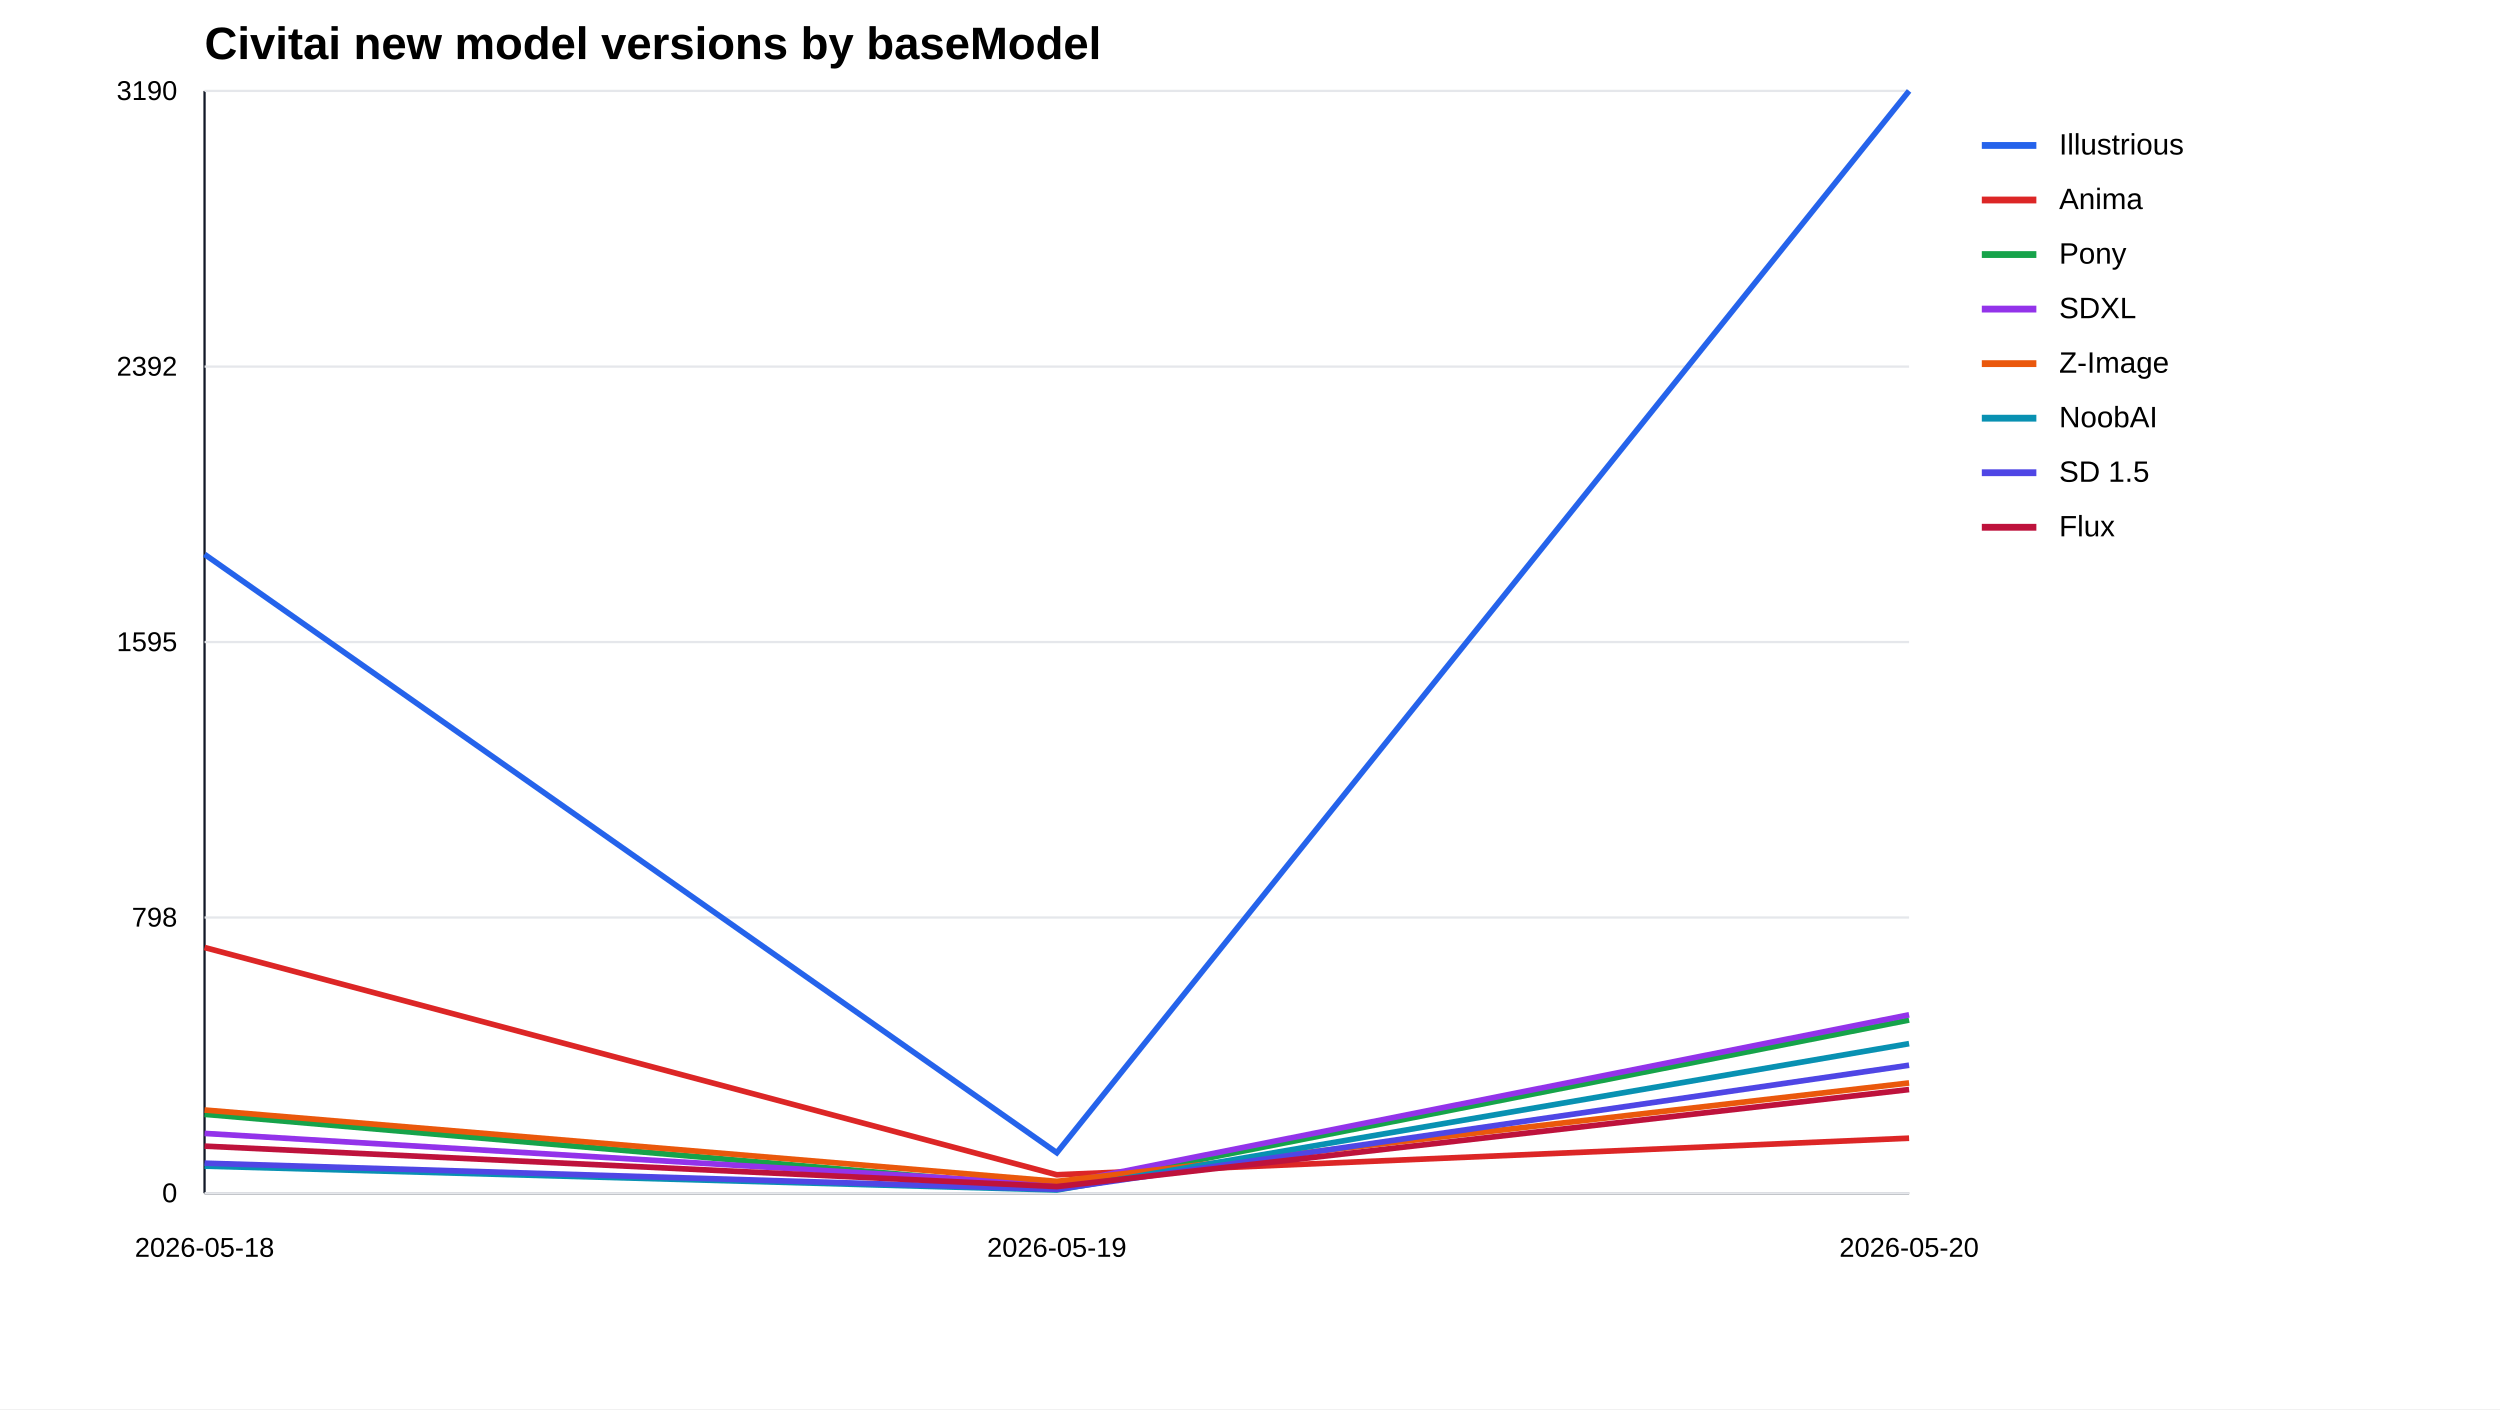
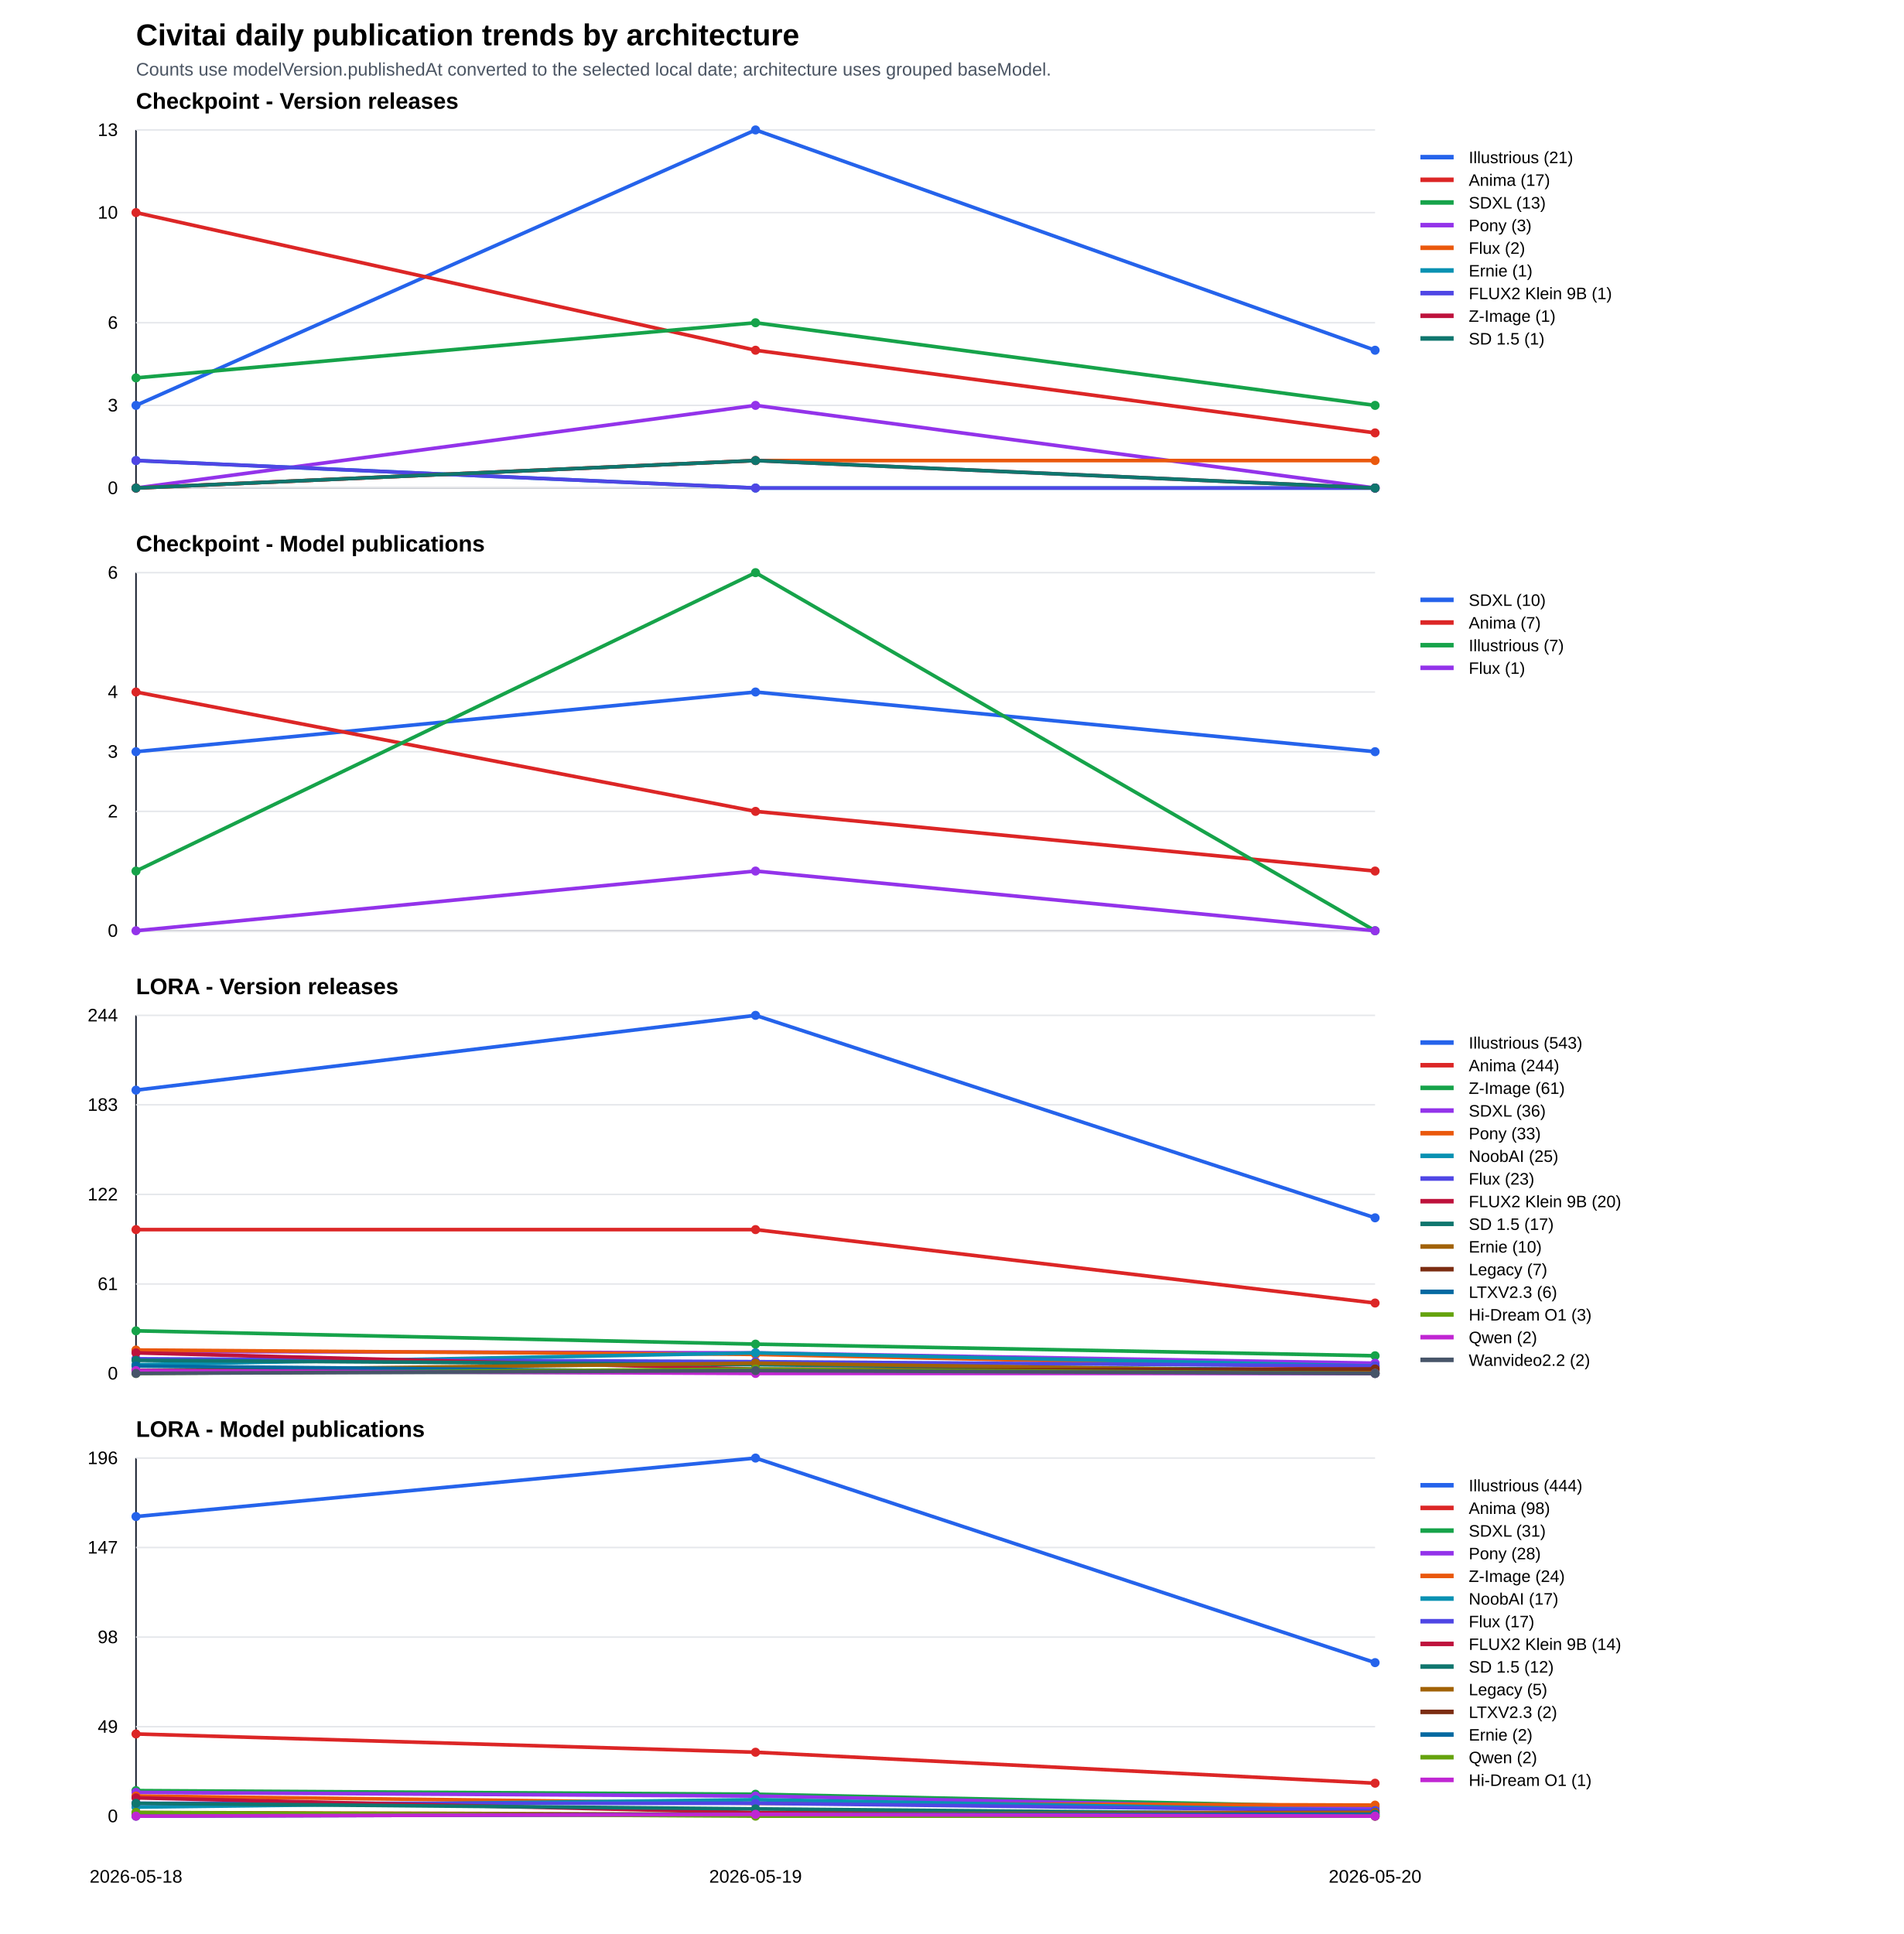
- <svg xmlns="http://www.w3.org/2000/svg" width="1100" height="620" viewBox="0 0 1100 620">
+ <svg xmlns="http://www.w3.org/2000/svg" width="1260" height="1280" viewBox="0 0 1260 1280">
  <rect width="100%" height="100%" fill="#ffffff" />
-   <text x="90" y="26" font-family="Arial" font-size="20" font-weight="700">Civitai new model versions by baseModel</text>
-   <line x1="90" y1="525" x2="840" y2="525" stroke="#111827" />
-   <line x1="90" y1="40" x2="90" y2="525" stroke="#111827" />
-   <line x1="90" y1="525.0" x2="840" y2="525.0" stroke="#e5e7eb" />
-   <text x="78" y="529.0" text-anchor="end" font-family="Arial" font-size="12">0</text>
-   <line x1="90" y1="403.7" x2="840" y2="403.7" stroke="#e5e7eb" />
-   <text x="78" y="407.7" text-anchor="end" font-family="Arial" font-size="12">798</text>
-   <line x1="90" y1="282.5" x2="840" y2="282.5" stroke="#e5e7eb" />
-   <text x="78" y="286.5" text-anchor="end" font-family="Arial" font-size="12">1595</text>
-   <line x1="90" y1="161.3" x2="840" y2="161.3" stroke="#e5e7eb" />
-   <text x="78" y="165.3" text-anchor="end" font-family="Arial" font-size="12">2392</text>
-   <line x1="90" y1="40.0" x2="840" y2="40.0" stroke="#e5e7eb" />
-   <text x="78" y="44.0" text-anchor="end" font-family="Arial" font-size="12">3190</text>
-   <text x="90.0" y="553" text-anchor="middle" font-family="Arial" font-size="12">2026-05-18</text>
-   <text x="465.0" y="553" text-anchor="middle" font-family="Arial" font-size="12">2026-05-19</text>
-   <text x="840.0" y="553" text-anchor="middle" font-family="Arial" font-size="12">2026-05-20</text>
-   <polyline fill="none" stroke="#2563eb" stroke-width="2.5" points="90.0,243.9 465.0,507.2 840.0,40.0" />
-   <line x1="872" y1="64" x2="896" y2="64" stroke="#2563eb" stroke-width="3" />
-   <text x="906" y="68" font-family="Arial" font-size="13">Illustrious</text>
-   <polyline fill="none" stroke="#dc2626" stroke-width="2.5" points="90.0,416.9 465.0,516.9 840.0,500.8" />
-   <line x1="872" y1="88" x2="896" y2="88" stroke="#dc2626" stroke-width="3" />
-   <text x="906" y="92" font-family="Arial" font-size="13">Anima</text>
-   <polyline fill="none" stroke="#16a34a" stroke-width="2.5" points="90.0,490.3 465.0,522.6 840.0,448.8" />
-   <line x1="872" y1="112" x2="896" y2="112" stroke="#16a34a" stroke-width="3" />
-   <text x="906" y="116" font-family="Arial" font-size="13">Pony</text>
-   <polyline fill="none" stroke="#9333ea" stroke-width="2.5" points="90.0,498.7 465.0,521.2 840.0,446.5" />
-   <line x1="872" y1="136" x2="896" y2="136" stroke="#9333ea" stroke-width="3" />
-   <text x="906" y="140" font-family="Arial" font-size="13">SDXL</text>
-   <polyline fill="none" stroke="#ea580c" stroke-width="2.5" points="90.0,488.4 465.0,519.8 840.0,476.5" />
-   <line x1="872" y1="160" x2="896" y2="160" stroke="#ea580c" stroke-width="3" />
-   <text x="906" y="164" font-family="Arial" font-size="13">Z-Image</text>
-   <polyline fill="none" stroke="#0891b2" stroke-width="2.5" points="90.0,513.1 465.0,523.6 840.0,459.2" />
-   <line x1="872" y1="184" x2="896" y2="184" stroke="#0891b2" stroke-width="3" />
-   <text x="906" y="188" font-family="Arial" font-size="13">NoobAI</text>
-   <polyline fill="none" stroke="#4f46e5" stroke-width="2.5" points="90.0,511.8 465.0,523.3 840.0,468.7" />
-   <line x1="872" y1="208" x2="896" y2="208" stroke="#4f46e5" stroke-width="3" />
-   <text x="906" y="212" font-family="Arial" font-size="13">SD 1.5</text>
-   <polyline fill="none" stroke="#be123c" stroke-width="2.5" points="90.0,504.3 465.0,522.1 840.0,479.4" />
-   <line x1="872" y1="232" x2="896" y2="232" stroke="#be123c" stroke-width="3" />
-   <text x="906" y="236" font-family="Arial" font-size="13">Flux</text>
+   <text x="90" y="30" font-family="Arial" font-size="20" font-weight="700">Civitai daily publication trends by architecture</text>
+   <text x="90" y="50" font-family="Arial" font-size="12" fill="#4b5563">Counts use modelVersion.publishedAt converted to the selected local date; architecture uses grouped baseModel.</text>
+   <text x="90" y="72.0" font-family="Arial" font-size="15" font-weight="700">Checkpoint - Version releases</text>
+   <line x1="90" y1="323.0" x2="910" y2="323.0" stroke="#111827" />
+   <line x1="90" y1="86.0" x2="90" y2="323.0" stroke="#111827" />
+   <line x1="90" y1="323.0" x2="910" y2="323.0" stroke="#e5e7eb" />
+   <text x="78" y="327.0" text-anchor="end" font-family="Arial" font-size="12">0</text>
+   <line x1="90" y1="268.3" x2="910" y2="268.3" stroke="#e5e7eb" />
+   <text x="78" y="272.3" text-anchor="end" font-family="Arial" font-size="12">3</text>
+   <line x1="90" y1="213.6" x2="910" y2="213.6" stroke="#e5e7eb" />
+   <text x="78" y="217.6" text-anchor="end" font-family="Arial" font-size="12">6</text>
+   <line x1="90" y1="140.7" x2="910" y2="140.7" stroke="#e5e7eb" />
+   <text x="78" y="144.7" text-anchor="end" font-family="Arial" font-size="12">10</text>
+   <line x1="90" y1="86.0" x2="910" y2="86.0" stroke="#e5e7eb" />
+   <text x="78" y="90.0" text-anchor="end" font-family="Arial" font-size="12">13</text>
+   <polyline fill="none" stroke="#2563eb" stroke-width="2.4" points="90.0,268.3 500.0,86.0 910.0,231.8" />
+   <circle cx="90.0" cy="268.3" r="3" fill="#2563eb" />
+   <circle cx="500.0" cy="86.0" r="3" fill="#2563eb" />
+   <circle cx="910.0" cy="231.8" r="3" fill="#2563eb" />
+   <polyline fill="none" stroke="#dc2626" stroke-width="2.4" points="90.0,140.7 500.0,231.8 910.0,286.5" />
+   <circle cx="90.0" cy="140.7" r="3" fill="#dc2626" />
+   <circle cx="500.0" cy="231.8" r="3" fill="#dc2626" />
+   <circle cx="910.0" cy="286.5" r="3" fill="#dc2626" />
+   <polyline fill="none" stroke="#16a34a" stroke-width="2.4" points="90.0,250.1 500.0,213.6 910.0,268.3" />
+   <circle cx="90.0" cy="250.1" r="3" fill="#16a34a" />
+   <circle cx="500.0" cy="213.6" r="3" fill="#16a34a" />
+   <circle cx="910.0" cy="268.3" r="3" fill="#16a34a" />
+   <polyline fill="none" stroke="#9333ea" stroke-width="2.4" points="90.0,323.0 500.0,268.3 910.0,323.0" />
+   <circle cx="90.0" cy="323.0" r="3" fill="#9333ea" />
+   <circle cx="500.0" cy="268.3" r="3" fill="#9333ea" />
+   <circle cx="910.0" cy="323.0" r="3" fill="#9333ea" />
+   <polyline fill="none" stroke="#ea580c" stroke-width="2.4" points="90.0,323.0 500.0,304.8 910.0,304.8" />
+   <circle cx="90.0" cy="323.0" r="3" fill="#ea580c" />
+   <circle cx="500.0" cy="304.8" r="3" fill="#ea580c" />
+   <circle cx="910.0" cy="304.8" r="3" fill="#ea580c" />
+   <polyline fill="none" stroke="#0891b2" stroke-width="2.4" points="90.0,304.8 500.0,323.0 910.0,323.0" />
+   <circle cx="90.0" cy="304.8" r="3" fill="#0891b2" />
+   <circle cx="500.0" cy="323.0" r="3" fill="#0891b2" />
+   <circle cx="910.0" cy="323.0" r="3" fill="#0891b2" />
+   <polyline fill="none" stroke="#4f46e5" stroke-width="2.4" points="90.0,304.8 500.0,323.0 910.0,323.0" />
+   <circle cx="90.0" cy="304.8" r="3" fill="#4f46e5" />
+   <circle cx="500.0" cy="323.0" r="3" fill="#4f46e5" />
+   <circle cx="910.0" cy="323.0" r="3" fill="#4f46e5" />
+   <polyline fill="none" stroke="#be123c" stroke-width="2.4" points="90.0,323.0 500.0,304.8 910.0,323.0" />
+   <circle cx="90.0" cy="323.0" r="3" fill="#be123c" />
+   <circle cx="500.0" cy="304.8" r="3" fill="#be123c" />
+   <circle cx="910.0" cy="323.0" r="3" fill="#be123c" />
+   <polyline fill="none" stroke="#0f766e" stroke-width="2.4" points="90.0,323.0 500.0,304.8 910.0,323.0" />
+   <circle cx="90.0" cy="323.0" r="3" fill="#0f766e" />
+   <circle cx="500.0" cy="304.8" r="3" fill="#0f766e" />
+   <circle cx="910.0" cy="323.0" r="3" fill="#0f766e" />
+   <line x1="940" y1="104.0" x2="962" y2="104.0" stroke="#2563eb" stroke-width="3" />
+   <text x="972" y="108.0" font-family="Arial" font-size="11">Illustrious (21)</text>
+   <line x1="940" y1="119.0" x2="962" y2="119.0" stroke="#dc2626" stroke-width="3" />
+   <text x="972" y="123.0" font-family="Arial" font-size="11">Anima (17)</text>
+   <line x1="940" y1="134.0" x2="962" y2="134.0" stroke="#16a34a" stroke-width="3" />
+   <text x="972" y="138.0" font-family="Arial" font-size="11">SDXL (13)</text>
+   <line x1="940" y1="149.0" x2="962" y2="149.0" stroke="#9333ea" stroke-width="3" />
+   <text x="972" y="153.0" font-family="Arial" font-size="11">Pony (3)</text>
+   <line x1="940" y1="164.0" x2="962" y2="164.0" stroke="#ea580c" stroke-width="3" />
+   <text x="972" y="168.0" font-family="Arial" font-size="11">Flux (2)</text>
+   <line x1="940" y1="179.0" x2="962" y2="179.0" stroke="#0891b2" stroke-width="3" />
+   <text x="972" y="183.0" font-family="Arial" font-size="11">Ernie (1)</text>
+   <line x1="940" y1="194.0" x2="962" y2="194.0" stroke="#4f46e5" stroke-width="3" />
+   <text x="972" y="198.0" font-family="Arial" font-size="11">FLUX2 Klein 9B (1)</text>
+   <line x1="940" y1="209.0" x2="962" y2="209.0" stroke="#be123c" stroke-width="3" />
+   <text x="972" y="213.0" font-family="Arial" font-size="11">Z-Image (1)</text>
+   <line x1="940" y1="224.0" x2="962" y2="224.0" stroke="#0f766e" stroke-width="3" />
+   <text x="972" y="228.0" font-family="Arial" font-size="11">SD 1.5 (1)</text>
+   <text x="90" y="365.0" font-family="Arial" font-size="15" font-weight="700">Checkpoint - Model publications</text>
+   <line x1="90" y1="616.0" x2="910" y2="616.0" stroke="#111827" />
+   <line x1="90" y1="379.0" x2="90" y2="616.0" stroke="#111827" />
+   <line x1="90" y1="616.0" x2="910" y2="616.0" stroke="#e5e7eb" />
+   <text x="78" y="620.0" text-anchor="end" font-family="Arial" font-size="12">0</text>
+   <line x1="90" y1="537.0" x2="910" y2="537.0" stroke="#e5e7eb" />
+   <text x="78" y="541.0" text-anchor="end" font-family="Arial" font-size="12">2</text>
+   <line x1="90" y1="497.5" x2="910" y2="497.5" stroke="#e5e7eb" />
+   <text x="78" y="501.5" text-anchor="end" font-family="Arial" font-size="12">3</text>
+   <line x1="90" y1="458.0" x2="910" y2="458.0" stroke="#e5e7eb" />
+   <text x="78" y="462.0" text-anchor="end" font-family="Arial" font-size="12">4</text>
+   <line x1="90" y1="379.0" x2="910" y2="379.0" stroke="#e5e7eb" />
+   <text x="78" y="383.0" text-anchor="end" font-family="Arial" font-size="12">6</text>
+   <polyline fill="none" stroke="#2563eb" stroke-width="2.4" points="90.0,497.5 500.0,458.0 910.0,497.5" />
+   <circle cx="90.0" cy="497.5" r="3" fill="#2563eb" />
+   <circle cx="500.0" cy="458.0" r="3" fill="#2563eb" />
+   <circle cx="910.0" cy="497.5" r="3" fill="#2563eb" />
+   <polyline fill="none" stroke="#dc2626" stroke-width="2.4" points="90.0,458.0 500.0,537.0 910.0,576.5" />
+   <circle cx="90.0" cy="458.0" r="3" fill="#dc2626" />
+   <circle cx="500.0" cy="537.0" r="3" fill="#dc2626" />
+   <circle cx="910.0" cy="576.5" r="3" fill="#dc2626" />
+   <polyline fill="none" stroke="#16a34a" stroke-width="2.4" points="90.0,576.5 500.0,379.0 910.0,616.0" />
+   <circle cx="90.0" cy="576.5" r="3" fill="#16a34a" />
+   <circle cx="500.0" cy="379.0" r="3" fill="#16a34a" />
+   <circle cx="910.0" cy="616.0" r="3" fill="#16a34a" />
+   <polyline fill="none" stroke="#9333ea" stroke-width="2.4" points="90.0,616.0 500.0,576.5 910.0,616.0" />
+   <circle cx="90.0" cy="616.0" r="3" fill="#9333ea" />
+   <circle cx="500.0" cy="576.5" r="3" fill="#9333ea" />
+   <circle cx="910.0" cy="616.0" r="3" fill="#9333ea" />
+   <line x1="940" y1="397.0" x2="962" y2="397.0" stroke="#2563eb" stroke-width="3" />
+   <text x="972" y="401.0" font-family="Arial" font-size="11">SDXL (10)</text>
+   <line x1="940" y1="412.0" x2="962" y2="412.0" stroke="#dc2626" stroke-width="3" />
+   <text x="972" y="416.0" font-family="Arial" font-size="11">Anima (7)</text>
+   <line x1="940" y1="427.0" x2="962" y2="427.0" stroke="#16a34a" stroke-width="3" />
+   <text x="972" y="431.0" font-family="Arial" font-size="11">Illustrious (7)</text>
+   <line x1="940" y1="442.0" x2="962" y2="442.0" stroke="#9333ea" stroke-width="3" />
+   <text x="972" y="446.0" font-family="Arial" font-size="11">Flux (1)</text>
+   <text x="90" y="658.0" font-family="Arial" font-size="15" font-weight="700">LORA - Version releases</text>
+   <line x1="90" y1="909.0" x2="910" y2="909.0" stroke="#111827" />
+   <line x1="90" y1="672.0" x2="90" y2="909.0" stroke="#111827" />
+   <line x1="90" y1="909.0" x2="910" y2="909.0" stroke="#e5e7eb" />
+   <text x="78" y="913.0" text-anchor="end" font-family="Arial" font-size="12">0</text>
+   <line x1="90" y1="849.8" x2="910" y2="849.8" stroke="#e5e7eb" />
+   <text x="78" y="853.8" text-anchor="end" font-family="Arial" font-size="12">61</text>
+   <line x1="90" y1="790.5" x2="910" y2="790.5" stroke="#e5e7eb" />
+   <text x="78" y="794.5" text-anchor="end" font-family="Arial" font-size="12">122</text>
+   <line x1="90" y1="731.2" x2="910" y2="731.2" stroke="#e5e7eb" />
+   <text x="78" y="735.2" text-anchor="end" font-family="Arial" font-size="12">183</text>
+   <line x1="90" y1="672.0" x2="910" y2="672.0" stroke="#e5e7eb" />
+   <text x="78" y="676.0" text-anchor="end" font-family="Arial" font-size="12">244</text>
+   <polyline fill="none" stroke="#2563eb" stroke-width="2.4" points="90.0,721.5 500.0,672.0 910.0,806.0" />
+   <circle cx="90.0" cy="721.5" r="3" fill="#2563eb" />
+   <circle cx="500.0" cy="672.0" r="3" fill="#2563eb" />
+   <circle cx="910.0" cy="806.0" r="3" fill="#2563eb" />
+   <polyline fill="none" stroke="#dc2626" stroke-width="2.4" points="90.0,813.8 500.0,813.8 910.0,862.4" />
+   <circle cx="90.0" cy="813.8" r="3" fill="#dc2626" />
+   <circle cx="500.0" cy="813.8" r="3" fill="#dc2626" />
+   <circle cx="910.0" cy="862.4" r="3" fill="#dc2626" />
+   <polyline fill="none" stroke="#16a34a" stroke-width="2.4" points="90.0,880.8 500.0,889.6 910.0,897.3" />
+   <circle cx="90.0" cy="880.8" r="3" fill="#16a34a" />
+   <circle cx="500.0" cy="889.6" r="3" fill="#16a34a" />
+   <circle cx="910.0" cy="897.3" r="3" fill="#16a34a" />
+   <polyline fill="none" stroke="#9333ea" stroke-width="2.4" points="90.0,894.4 500.0,895.4 910.0,902.2" />
+   <circle cx="90.0" cy="894.4" r="3" fill="#9333ea" />
+   <circle cx="500.0" cy="895.4" r="3" fill="#9333ea" />
+   <circle cx="910.0" cy="902.2" r="3" fill="#9333ea" />
+   <polyline fill="none" stroke="#ea580c" stroke-width="2.4" points="90.0,893.5 500.0,896.4 910.0,905.1" />
+   <circle cx="90.0" cy="893.5" r="3" fill="#ea580c" />
+   <circle cx="500.0" cy="896.4" r="3" fill="#ea580c" />
+   <circle cx="910.0" cy="905.1" r="3" fill="#ea580c" />
+   <polyline fill="none" stroke="#0891b2" stroke-width="2.4" points="90.0,903.2 500.0,895.4 910.0,904.1" />
+   <circle cx="90.0" cy="903.2" r="3" fill="#0891b2" />
+   <circle cx="500.0" cy="895.4" r="3" fill="#0891b2" />
+   <circle cx="910.0" cy="904.1" r="3" fill="#0891b2" />
+   <polyline fill="none" stroke="#4f46e5" stroke-width="2.4" points="90.0,899.3 500.0,901.2 910.0,904.1" />
+   <circle cx="90.0" cy="899.3" r="3" fill="#4f46e5" />
+   <circle cx="500.0" cy="901.2" r="3" fill="#4f46e5" />
+   <circle cx="910.0" cy="904.1" r="3" fill="#4f46e5" />
+   <polyline fill="none" stroke="#be123c" stroke-width="2.4" points="90.0,895.4 500.0,906.1 910.0,906.1" />
+   <circle cx="90.0" cy="895.4" r="3" fill="#be123c" />
+   <circle cx="500.0" cy="906.1" r="3" fill="#be123c" />
+   <circle cx="910.0" cy="906.1" r="3" fill="#be123c" />
+   <polyline fill="none" stroke="#0f766e" stroke-width="2.4" points="90.0,900.3 500.0,903.2 910.0,907.1" />
+   <circle cx="90.0" cy="900.3" r="3" fill="#0f766e" />
+   <circle cx="500.0" cy="903.2" r="3" fill="#0f766e" />
+   <circle cx="910.0" cy="907.1" r="3" fill="#0f766e" />
+   <polyline fill="none" stroke="#a16207" stroke-width="2.4" points="90.0,907.1 500.0,902.2 910.0,908.0" />
+   <circle cx="90.0" cy="907.1" r="3" fill="#a16207" />
+   <circle cx="500.0" cy="902.2" r="3" fill="#a16207" />
+   <circle cx="910.0" cy="908.0" r="3" fill="#a16207" />
+   <polyline fill="none" stroke="#7c2d12" stroke-width="2.4" points="90.0,907.1 500.0,907.1 910.0,906.1" />
+   <circle cx="90.0" cy="907.1" r="3" fill="#7c2d12" />
+   <circle cx="500.0" cy="907.1" r="3" fill="#7c2d12" />
+   <circle cx="910.0" cy="906.1" r="3" fill="#7c2d12" />
+   <polyline fill="none" stroke="#0369a1" stroke-width="2.4" points="90.0,904.1 500.0,908.0 910.0,909.0" />
+   <circle cx="90.0" cy="904.1" r="3" fill="#0369a1" />
+   <circle cx="500.0" cy="908.0" r="3" fill="#0369a1" />
+   <circle cx="910.0" cy="909.0" r="3" fill="#0369a1" />
+   <polyline fill="none" stroke="#65a30d" stroke-width="2.4" points="90.0,909.0 500.0,906.1 910.0,909.0" />
+   <circle cx="90.0" cy="909.0" r="3" fill="#65a30d" />
+   <circle cx="500.0" cy="906.1" r="3" fill="#65a30d" />
+   <circle cx="910.0" cy="909.0" r="3" fill="#65a30d" />
+   <polyline fill="none" stroke="#c026d3" stroke-width="2.4" points="90.0,907.1 500.0,909.0 910.0,909.0" />
+   <circle cx="90.0" cy="907.1" r="3" fill="#c026d3" />
+   <circle cx="500.0" cy="909.0" r="3" fill="#c026d3" />
+   <circle cx="910.0" cy="909.0" r="3" fill="#c026d3" />
+   <polyline fill="none" stroke="#475569" stroke-width="2.4" points="90.0,909.0 500.0,907.1 910.0,909.0" />
+   <circle cx="90.0" cy="909.0" r="3" fill="#475569" />
+   <circle cx="500.0" cy="907.1" r="3" fill="#475569" />
+   <circle cx="910.0" cy="909.0" r="3" fill="#475569" />
+   <line x1="940" y1="690.0" x2="962" y2="690.0" stroke="#2563eb" stroke-width="3" />
+   <text x="972" y="694.0" font-family="Arial" font-size="11">Illustrious (543)</text>
+   <line x1="940" y1="705.0" x2="962" y2="705.0" stroke="#dc2626" stroke-width="3" />
+   <text x="972" y="709.0" font-family="Arial" font-size="11">Anima (244)</text>
+   <line x1="940" y1="720.0" x2="962" y2="720.0" stroke="#16a34a" stroke-width="3" />
+   <text x="972" y="724.0" font-family="Arial" font-size="11">Z-Image (61)</text>
+   <line x1="940" y1="735.0" x2="962" y2="735.0" stroke="#9333ea" stroke-width="3" />
+   <text x="972" y="739.0" font-family="Arial" font-size="11">SDXL (36)</text>
+   <line x1="940" y1="750.0" x2="962" y2="750.0" stroke="#ea580c" stroke-width="3" />
+   <text x="972" y="754.0" font-family="Arial" font-size="11">Pony (33)</text>
+   <line x1="940" y1="765.0" x2="962" y2="765.0" stroke="#0891b2" stroke-width="3" />
+   <text x="972" y="769.0" font-family="Arial" font-size="11">NoobAI (25)</text>
+   <line x1="940" y1="780.0" x2="962" y2="780.0" stroke="#4f46e5" stroke-width="3" />
+   <text x="972" y="784.0" font-family="Arial" font-size="11">Flux (23)</text>
+   <line x1="940" y1="795.0" x2="962" y2="795.0" stroke="#be123c" stroke-width="3" />
+   <text x="972" y="799.0" font-family="Arial" font-size="11">FLUX2 Klein 9B (20)</text>
+   <line x1="940" y1="810.0" x2="962" y2="810.0" stroke="#0f766e" stroke-width="3" />
+   <text x="972" y="814.0" font-family="Arial" font-size="11">SD 1.5 (17)</text>
+   <line x1="940" y1="825.0" x2="962" y2="825.0" stroke="#a16207" stroke-width="3" />
+   <text x="972" y="829.0" font-family="Arial" font-size="11">Ernie (10)</text>
+   <line x1="940" y1="840.0" x2="962" y2="840.0" stroke="#7c2d12" stroke-width="3" />
+   <text x="972" y="844.0" font-family="Arial" font-size="11">Legacy (7)</text>
+   <line x1="940" y1="855.0" x2="962" y2="855.0" stroke="#0369a1" stroke-width="3" />
+   <text x="972" y="859.0" font-family="Arial" font-size="11">LTXV2.3 (6)</text>
+   <line x1="940" y1="870.0" x2="962" y2="870.0" stroke="#65a30d" stroke-width="3" />
+   <text x="972" y="874.0" font-family="Arial" font-size="11">Hi-Dream O1 (3)</text>
+   <line x1="940" y1="885.0" x2="962" y2="885.0" stroke="#c026d3" stroke-width="3" />
+   <text x="972" y="889.0" font-family="Arial" font-size="11">Qwen (2)</text>
+   <line x1="940" y1="900.0" x2="962" y2="900.0" stroke="#475569" stroke-width="3" />
+   <text x="972" y="904.0" font-family="Arial" font-size="11">Wanvideo2.2 (2)</text>
+   <text x="90" y="951.0" font-family="Arial" font-size="15" font-weight="700">LORA - Model publications</text>
+   <line x1="90" y1="1202.0" x2="910" y2="1202.0" stroke="#111827" />
+   <line x1="90" y1="965.0" x2="90" y2="1202.0" stroke="#111827" />
+   <line x1="90" y1="1202.0" x2="910" y2="1202.0" stroke="#e5e7eb" />
+   <text x="78" y="1206.0" text-anchor="end" font-family="Arial" font-size="12">0</text>
+   <line x1="90" y1="1142.8" x2="910" y2="1142.8" stroke="#e5e7eb" />
+   <text x="78" y="1146.8" text-anchor="end" font-family="Arial" font-size="12">49</text>
+   <line x1="90" y1="1083.5" x2="910" y2="1083.5" stroke="#e5e7eb" />
+   <text x="78" y="1087.5" text-anchor="end" font-family="Arial" font-size="12">98</text>
+   <line x1="90" y1="1024.2" x2="910" y2="1024.2" stroke="#e5e7eb" />
+   <text x="78" y="1028.2" text-anchor="end" font-family="Arial" font-size="12">147</text>
+   <line x1="90" y1="965.0" x2="910" y2="965.0" stroke="#e5e7eb" />
+   <text x="78" y="969.0" text-anchor="end" font-family="Arial" font-size="12">196</text>
+   <polyline fill="none" stroke="#2563eb" stroke-width="2.4" points="90.0,1003.7 500.0,965.0 910.0,1100.4" />
+   <circle cx="90.0" cy="1003.7" r="3" fill="#2563eb" />
+   <circle cx="500.0" cy="965.0" r="3" fill="#2563eb" />
+   <circle cx="910.0" cy="1100.4" r="3" fill="#2563eb" />
+   <polyline fill="none" stroke="#dc2626" stroke-width="2.4" points="90.0,1147.6 500.0,1159.7 910.0,1180.2" />
+   <circle cx="90.0" cy="1147.6" r="3" fill="#dc2626" />
+   <circle cx="500.0" cy="1159.7" r="3" fill="#dc2626" />
+   <circle cx="910.0" cy="1180.2" r="3" fill="#dc2626" />
+   <polyline fill="none" stroke="#16a34a" stroke-width="2.4" points="90.0,1185.1 500.0,1187.5 910.0,1196.0" />
+   <circle cx="90.0" cy="1185.1" r="3" fill="#16a34a" />
+   <circle cx="500.0" cy="1187.5" r="3" fill="#16a34a" />
+   <circle cx="910.0" cy="1196.0" r="3" fill="#16a34a" />
+   <polyline fill="none" stroke="#9333ea" stroke-width="2.4" points="90.0,1186.3 500.0,1188.7 910.0,1197.2" />
+   <circle cx="90.0" cy="1186.3" r="3" fill="#9333ea" />
+   <circle cx="500.0" cy="1188.7" r="3" fill="#9333ea" />
+   <circle cx="910.0" cy="1197.2" r="3" fill="#9333ea" />
+   <polyline fill="none" stroke="#ea580c" stroke-width="2.4" points="90.0,1188.7 500.0,1193.5 910.0,1194.7" />
+   <circle cx="90.0" cy="1188.7" r="3" fill="#ea580c" />
+   <circle cx="500.0" cy="1193.5" r="3" fill="#ea580c" />
+   <circle cx="910.0" cy="1194.7" r="3" fill="#ea580c" />
+   <polyline fill="none" stroke="#0891b2" stroke-width="2.4" points="90.0,1196.0 500.0,1191.1 910.0,1198.4" />
+   <circle cx="90.0" cy="1196.0" r="3" fill="#0891b2" />
+   <circle cx="500.0" cy="1191.1" r="3" fill="#0891b2" />
+   <circle cx="910.0" cy="1198.4" r="3" fill="#0891b2" />
+   <polyline fill="none" stroke="#4f46e5" stroke-width="2.4" points="90.0,1193.5 500.0,1193.5 910.0,1198.4" />
+   <circle cx="90.0" cy="1193.5" r="3" fill="#4f46e5" />
+   <circle cx="500.0" cy="1193.5" r="3" fill="#4f46e5" />
+   <circle cx="910.0" cy="1198.4" r="3" fill="#4f46e5" />
+   <polyline fill="none" stroke="#be123c" stroke-width="2.4" points="90.0,1189.9 500.0,1199.6 910.0,1199.6" />
+   <circle cx="90.0" cy="1189.9" r="3" fill="#be123c" />
+   <circle cx="500.0" cy="1199.6" r="3" fill="#be123c" />
+   <circle cx="910.0" cy="1199.6" r="3" fill="#be123c" />
+   <polyline fill="none" stroke="#0f766e" stroke-width="2.4" points="90.0,1193.5 500.0,1197.2 910.0,1200.8" />
+   <circle cx="90.0" cy="1193.5" r="3" fill="#0f766e" />
+   <circle cx="500.0" cy="1197.2" r="3" fill="#0f766e" />
+   <circle cx="910.0" cy="1200.8" r="3" fill="#0f766e" />
+   <polyline fill="none" stroke="#a16207" stroke-width="2.4" points="90.0,1199.6 500.0,1200.8 910.0,1199.6" />
+   <circle cx="90.0" cy="1199.6" r="3" fill="#a16207" />
+   <circle cx="500.0" cy="1200.8" r="3" fill="#a16207" />
+   <circle cx="910.0" cy="1199.6" r="3" fill="#a16207" />
+   <polyline fill="none" stroke="#7c2d12" stroke-width="2.4" points="90.0,1200.8 500.0,1200.8 910.0,1202.0" />
+   <circle cx="90.0" cy="1200.8" r="3" fill="#7c2d12" />
+   <circle cx="500.0" cy="1200.8" r="3" fill="#7c2d12" />
+   <circle cx="910.0" cy="1202.0" r="3" fill="#7c2d12" />
+   <polyline fill="none" stroke="#0369a1" stroke-width="2.4" points="90.0,1202.0 500.0,1200.8 910.0,1200.8" />
+   <circle cx="90.0" cy="1202.0" r="3" fill="#0369a1" />
+   <circle cx="500.0" cy="1200.8" r="3" fill="#0369a1" />
+   <circle cx="910.0" cy="1200.8" r="3" fill="#0369a1" />
+   <polyline fill="none" stroke="#65a30d" stroke-width="2.4" points="90.0,1199.6 500.0,1202.0 910.0,1202.0" />
+   <circle cx="90.0" cy="1199.6" r="3" fill="#65a30d" />
+   <circle cx="500.0" cy="1202.0" r="3" fill="#65a30d" />
+   <circle cx="910.0" cy="1202.0" r="3" fill="#65a30d" />
+   <polyline fill="none" stroke="#c026d3" stroke-width="2.4" points="90.0,1202.0 500.0,1200.8 910.0,1202.0" />
+   <circle cx="90.0" cy="1202.0" r="3" fill="#c026d3" />
+   <circle cx="500.0" cy="1200.8" r="3" fill="#c026d3" />
+   <circle cx="910.0" cy="1202.0" r="3" fill="#c026d3" />
+   <line x1="940" y1="983.0" x2="962" y2="983.0" stroke="#2563eb" stroke-width="3" />
+   <text x="972" y="987.0" font-family="Arial" font-size="11">Illustrious (444)</text>
+   <line x1="940" y1="998.0" x2="962" y2="998.0" stroke="#dc2626" stroke-width="3" />
+   <text x="972" y="1002.0" font-family="Arial" font-size="11">Anima (98)</text>
+   <line x1="940" y1="1013.0" x2="962" y2="1013.0" stroke="#16a34a" stroke-width="3" />
+   <text x="972" y="1017.0" font-family="Arial" font-size="11">SDXL (31)</text>
+   <line x1="940" y1="1028.0" x2="962" y2="1028.0" stroke="#9333ea" stroke-width="3" />
+   <text x="972" y="1032.0" font-family="Arial" font-size="11">Pony (28)</text>
+   <line x1="940" y1="1043.0" x2="962" y2="1043.0" stroke="#ea580c" stroke-width="3" />
+   <text x="972" y="1047.0" font-family="Arial" font-size="11">Z-Image (24)</text>
+   <line x1="940" y1="1058.0" x2="962" y2="1058.0" stroke="#0891b2" stroke-width="3" />
+   <text x="972" y="1062.0" font-family="Arial" font-size="11">NoobAI (17)</text>
+   <line x1="940" y1="1073.0" x2="962" y2="1073.0" stroke="#4f46e5" stroke-width="3" />
+   <text x="972" y="1077.0" font-family="Arial" font-size="11">Flux (17)</text>
+   <line x1="940" y1="1088.0" x2="962" y2="1088.0" stroke="#be123c" stroke-width="3" />
+   <text x="972" y="1092.0" font-family="Arial" font-size="11">FLUX2 Klein 9B (14)</text>
+   <line x1="940" y1="1103.0" x2="962" y2="1103.0" stroke="#0f766e" stroke-width="3" />
+   <text x="972" y="1107.0" font-family="Arial" font-size="11">SD 1.5 (12)</text>
+   <line x1="940" y1="1118.0" x2="962" y2="1118.0" stroke="#a16207" stroke-width="3" />
+   <text x="972" y="1122.0" font-family="Arial" font-size="11">Legacy (5)</text>
+   <line x1="940" y1="1133.0" x2="962" y2="1133.0" stroke="#7c2d12" stroke-width="3" />
+   <text x="972" y="1137.0" font-family="Arial" font-size="11">LTXV2.3 (2)</text>
+   <line x1="940" y1="1148.0" x2="962" y2="1148.0" stroke="#0369a1" stroke-width="3" />
+   <text x="972" y="1152.0" font-family="Arial" font-size="11">Ernie (2)</text>
+   <line x1="940" y1="1163.0" x2="962" y2="1163.0" stroke="#65a30d" stroke-width="3" />
+   <text x="972" y="1167.0" font-family="Arial" font-size="11">Qwen (2)</text>
+   <line x1="940" y1="1178.0" x2="962" y2="1178.0" stroke="#c026d3" stroke-width="3" />
+   <text x="972" y="1182.0" font-family="Arial" font-size="11">Hi-Dream O1 (1)</text>
+   <text x="90.0" y="1246" text-anchor="middle" font-family="Arial" font-size="12">2026-05-18</text>
+   <text x="500.0" y="1246" text-anchor="middle" font-family="Arial" font-size="12">2026-05-19</text>
+   <text x="910.0" y="1246" text-anchor="middle" font-family="Arial" font-size="12">2026-05-20</text>
</svg>
